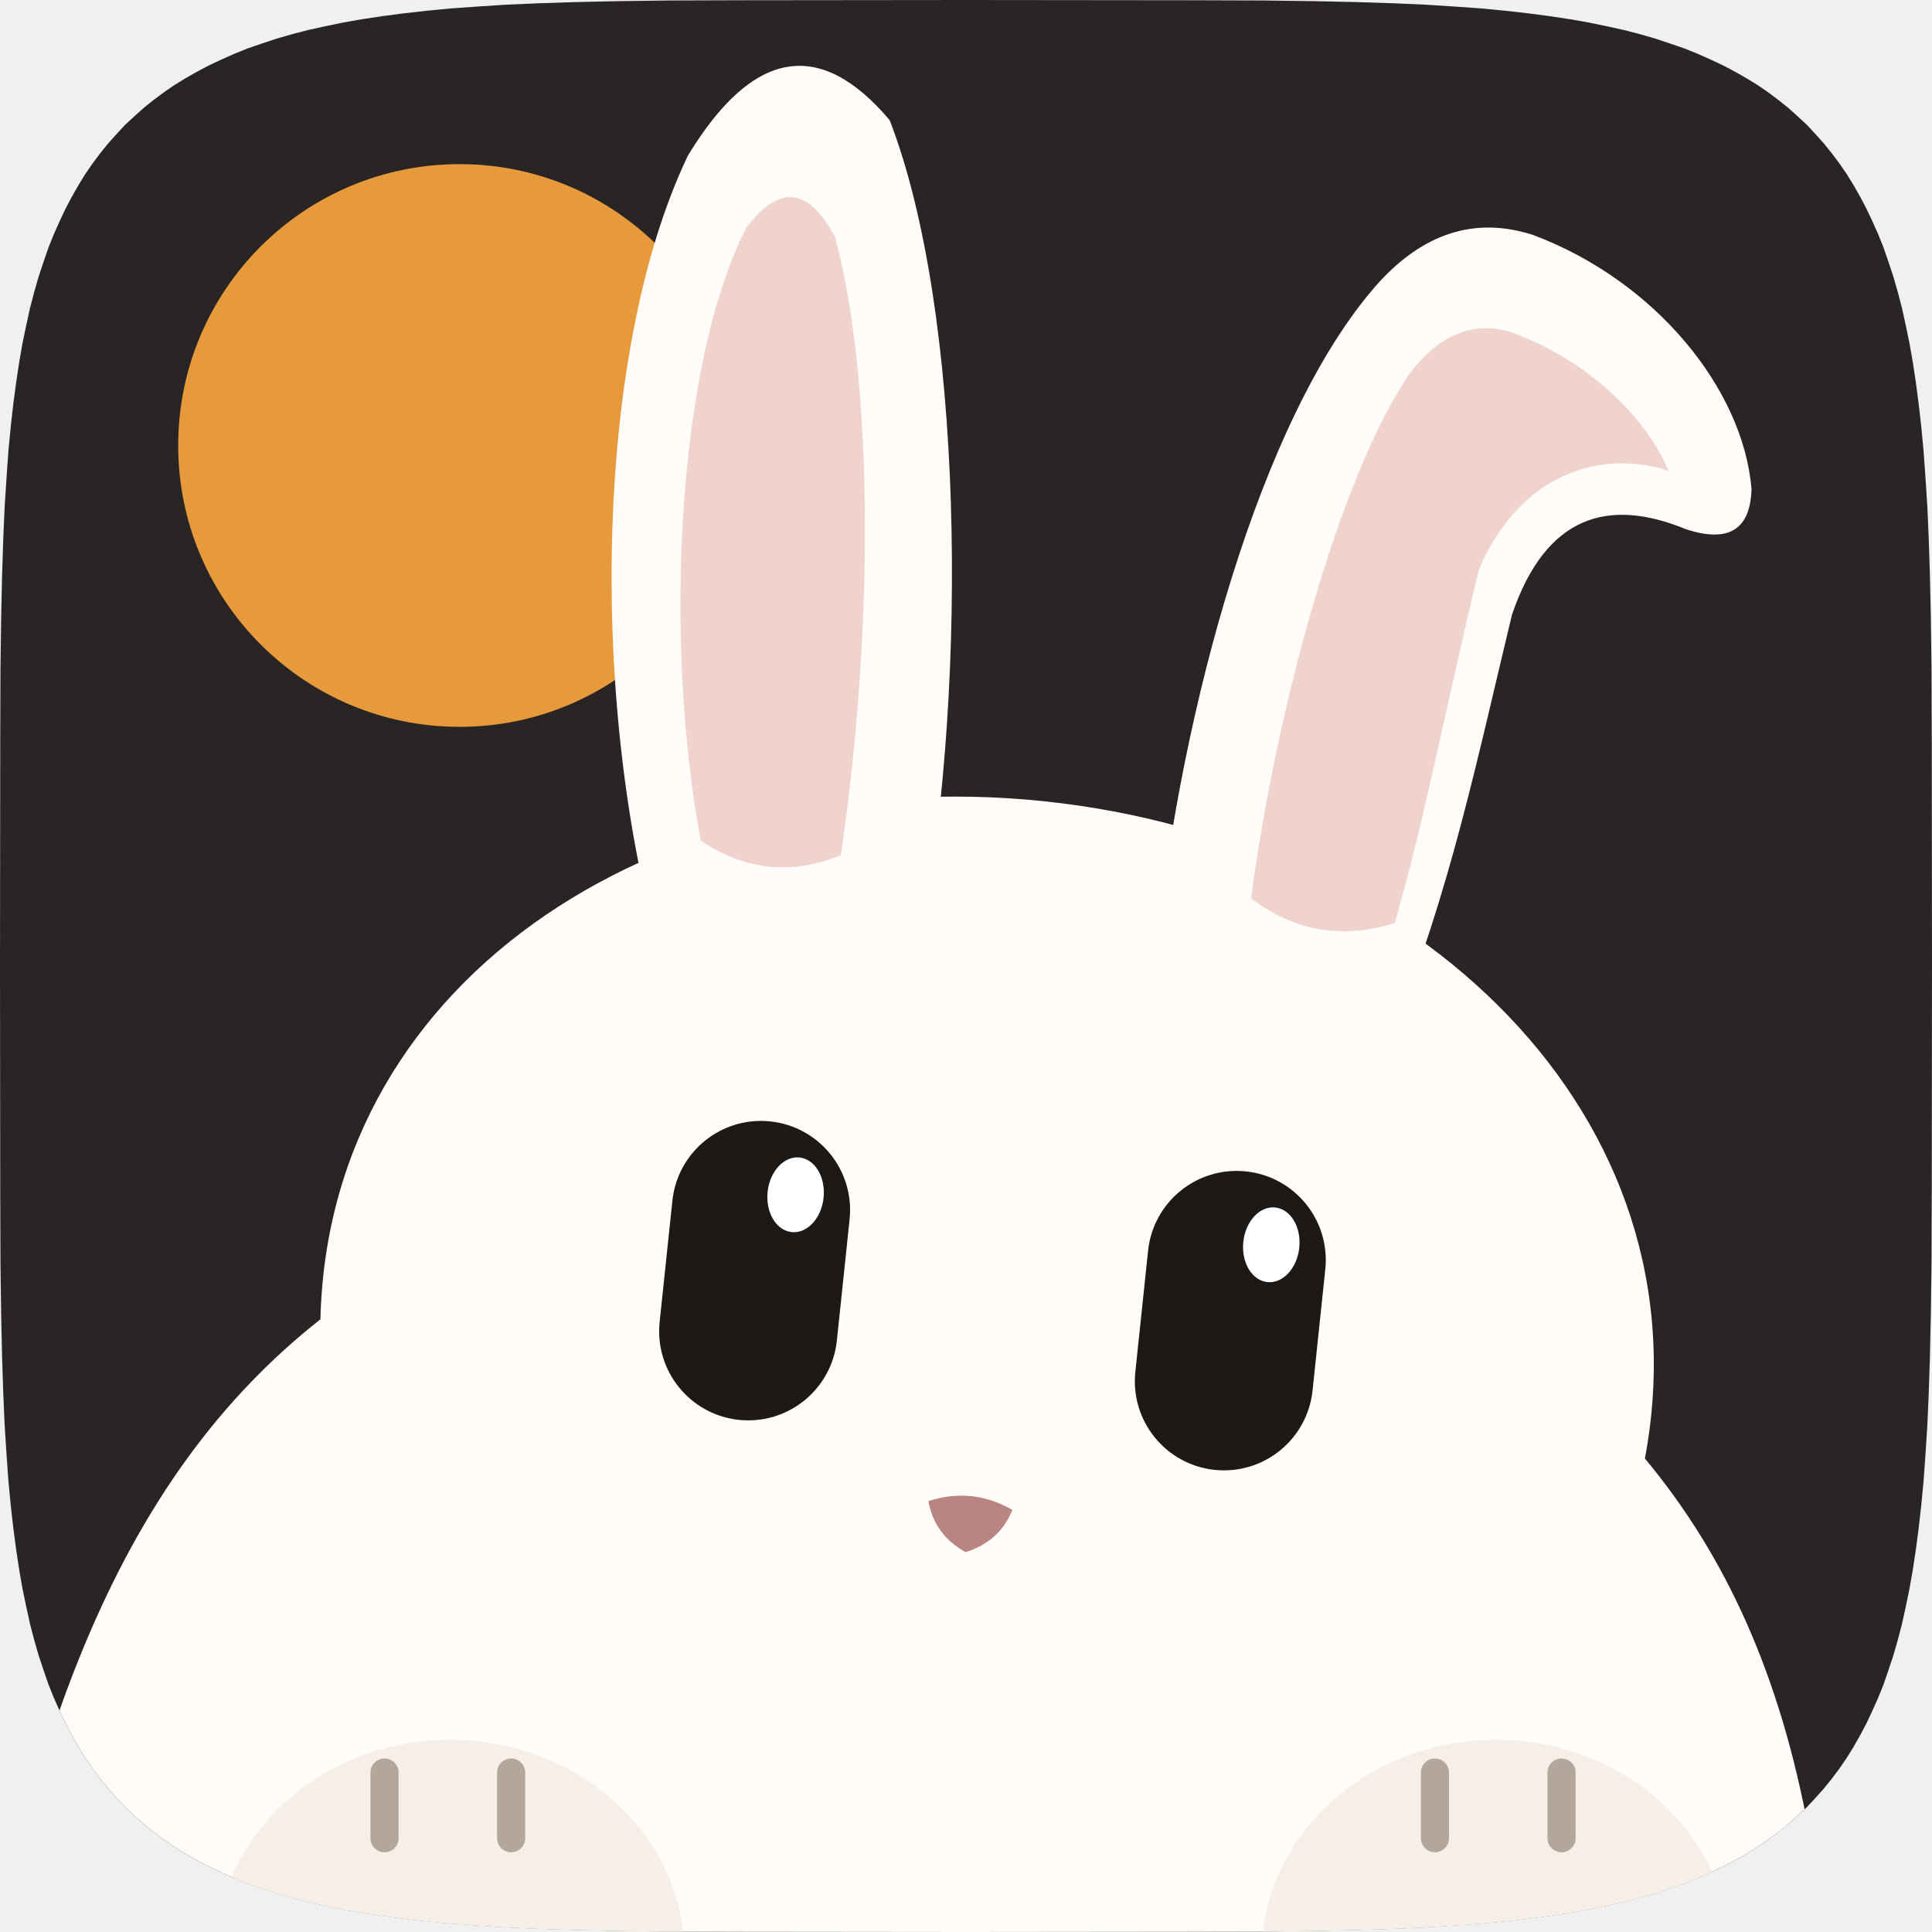
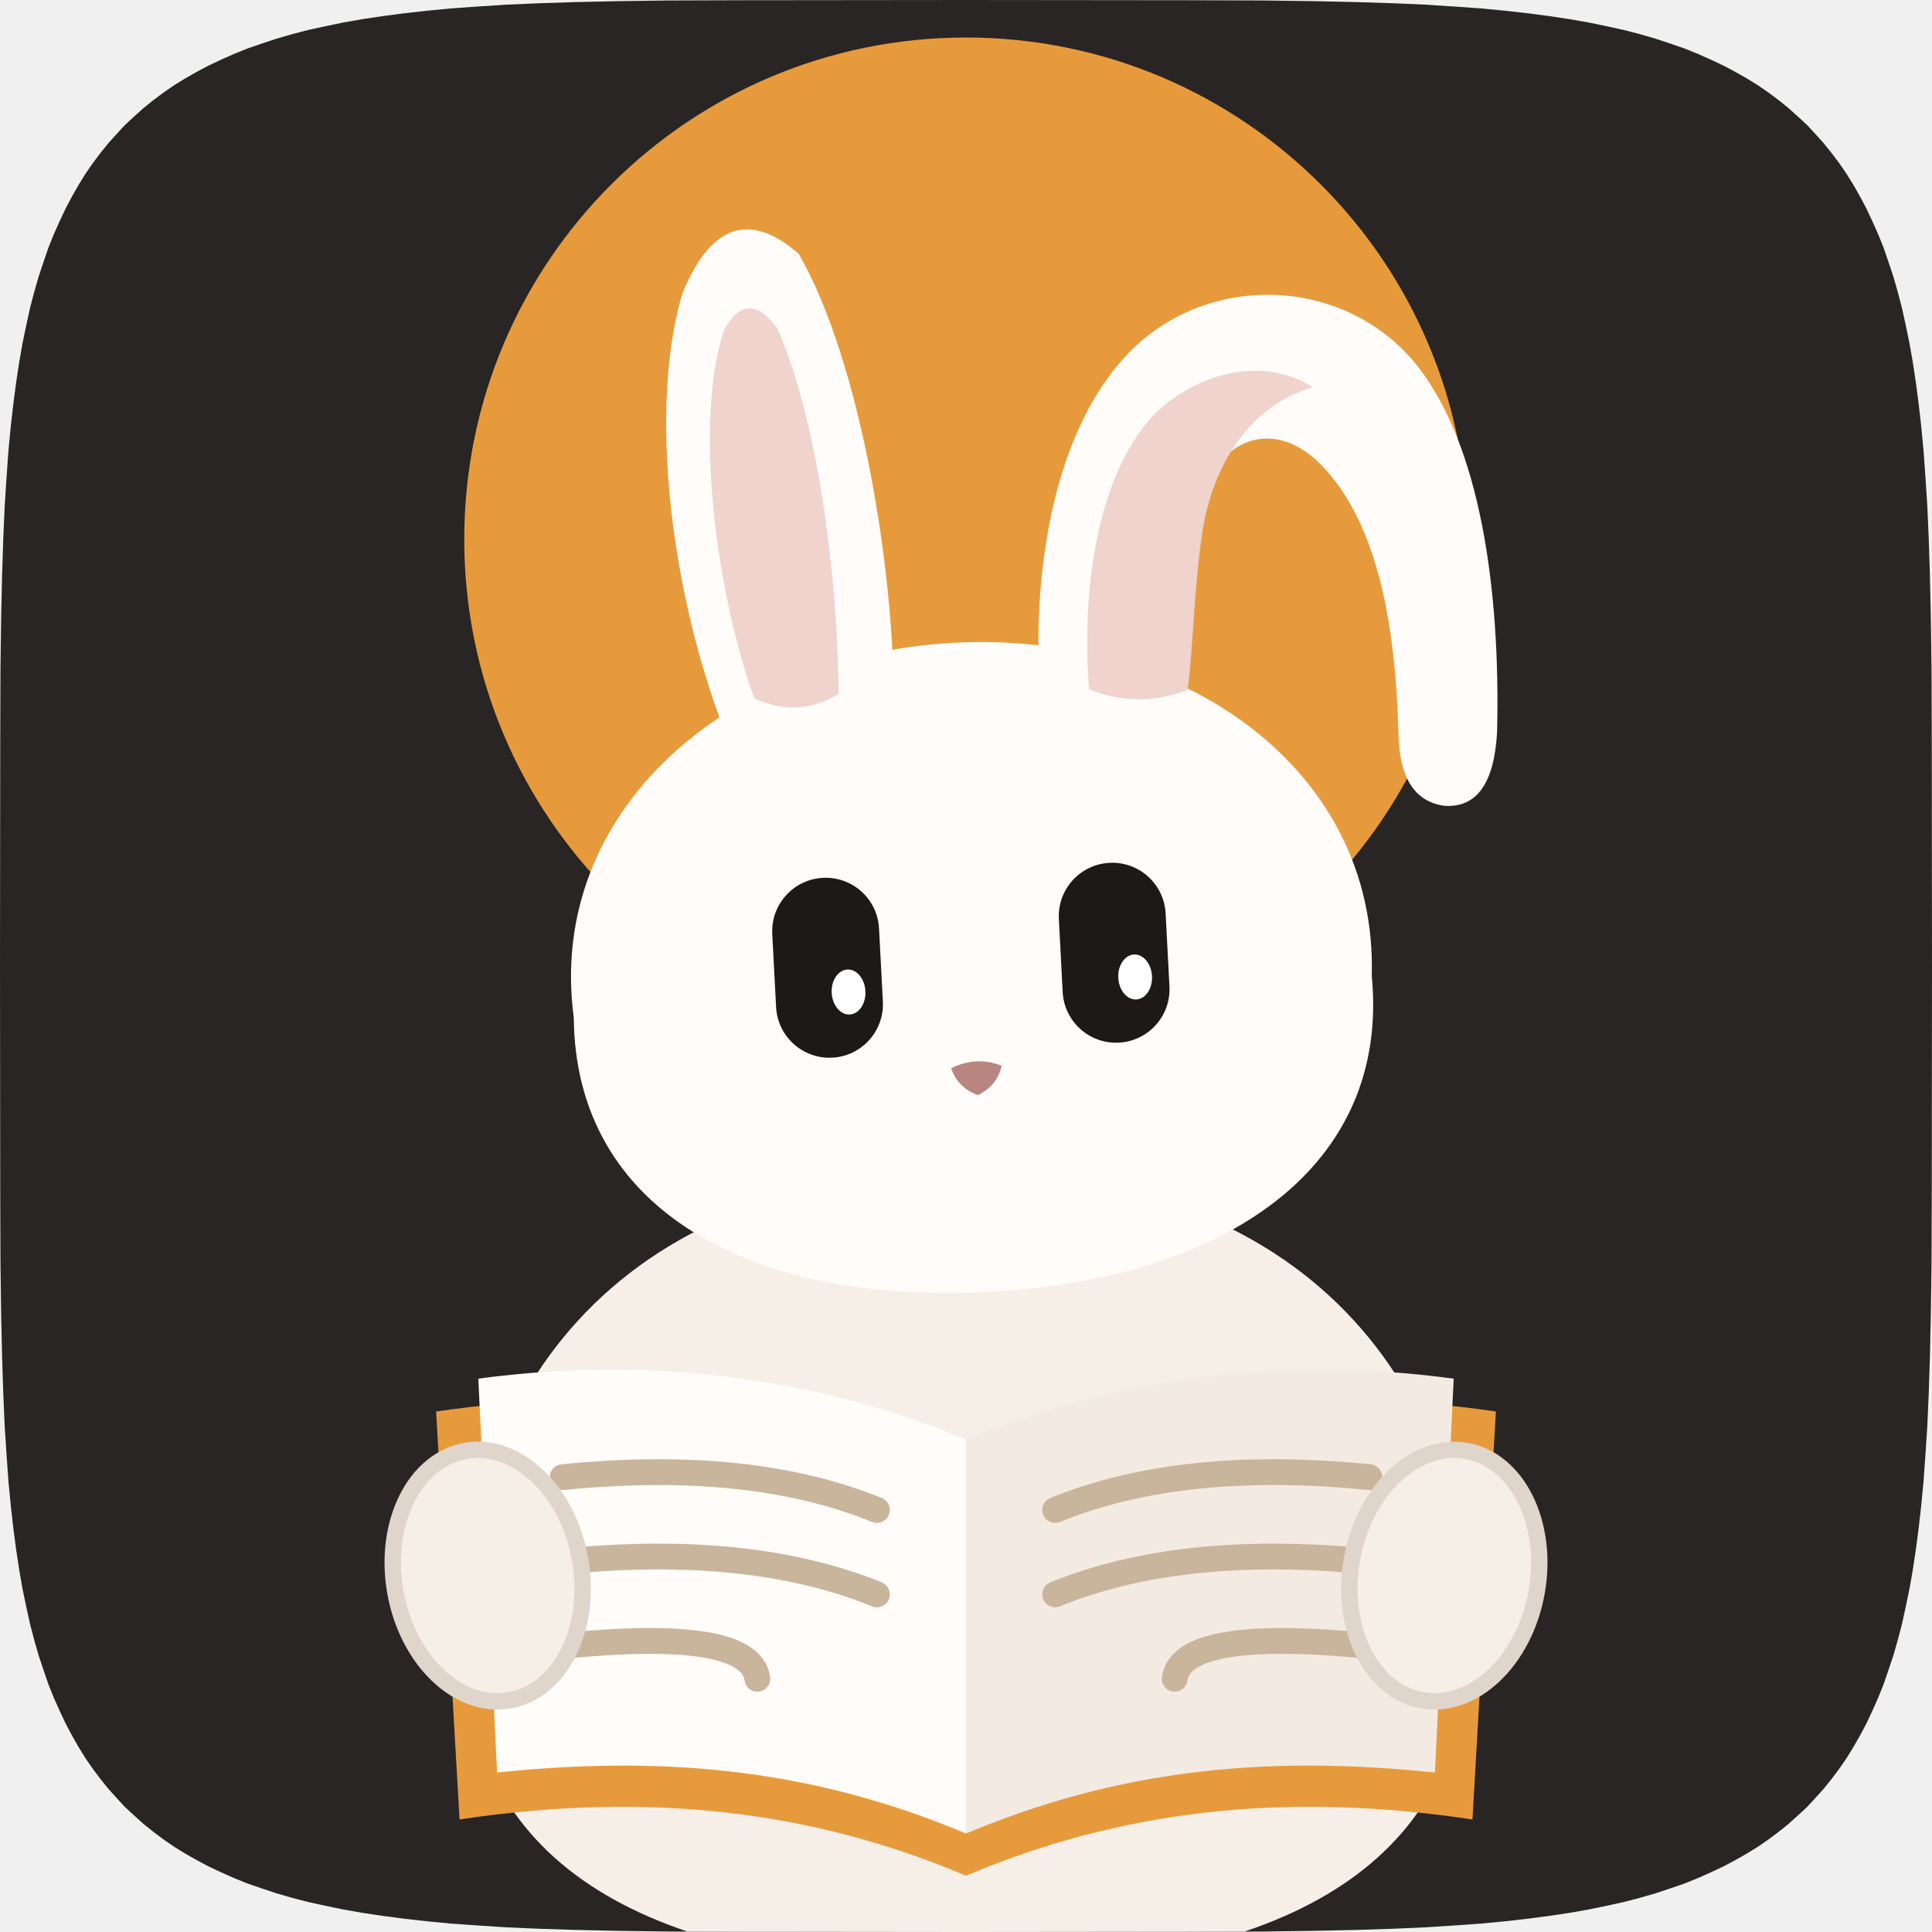
<svg xmlns="http://www.w3.org/2000/svg" viewBox="100 100 824 824" role="img" aria-label="Sidonie 伴学">
  <defs>
    <path id="tile" d="M924.0 512.0 L923.9 608.0 L923.8 638.6 L923.5 660.9 L923.1 679.0 L922.6 694.5 L922.0 708.2 L921.2 720.5 L920.4 731.8 L919.4 742.2 L918.3 751.9 L917.1 761.0 L915.8 769.6 L914.4 777.6 L912.8 785.3 L911.2 792.6 L909.4 799.5 L907.5 806.1 L905.4 812.4 L903.3 818.5 L901.0 824.2 L898.5 829.8 L896.0 835.1 L893.3 840.2 L890.5 845.1 L887.6 849.8 L884.5 854.3 L881.2 858.7 L877.9 862.8 L874.3 866.8 L870.7 870.7 L866.8 874.3 L862.8 877.9 L858.7 881.2 L854.3 884.5 L849.8 887.6 L845.1 890.5 L840.2 893.3 L835.1 896.0 L829.8 898.5 L824.2 901.0 L818.5 903.3 L812.4 905.4 L806.1 907.5 L799.5 909.4 L792.6 911.2 L785.3 912.8 L777.6 914.4 L769.6 915.8 L761.0 917.1 L751.9 918.3 L742.2 919.4 L731.8 920.4 L720.5 921.2 L708.2 922.0 L694.5 922.6 L679.0 923.1 L660.9 923.5 L638.6 923.8 L608.0 923.9 L512.0 924.0 L416.0 923.9 L385.4 923.8 L363.1 923.5 L345.0 923.1 L329.5 922.6 L315.8 922.0 L303.5 921.2 L292.2 920.4 L281.8 919.4 L272.1 918.3 L263.0 917.1 L254.4 915.8 L246.4 914.4 L238.7 912.8 L231.4 911.2 L224.5 909.4 L217.9 907.5 L211.6 905.4 L205.5 903.3 L199.8 901.0 L194.2 898.5 L188.9 896.0 L183.8 893.3 L178.9 890.5 L174.2 887.6 L169.7 884.5 L165.3 881.2 L161.2 877.9 L157.2 874.3 L153.3 870.7 L149.7 866.8 L146.1 862.8 L142.8 858.7 L139.5 854.3 L136.4 849.8 L133.5 845.1 L130.7 840.2 L128.0 835.1 L125.5 829.8 L123.0 824.2 L120.7 818.5 L118.6 812.4 L116.5 806.1 L114.6 799.5 L112.8 792.6 L111.2 785.3 L109.6 777.6 L108.2 769.6 L106.9 761.0 L105.7 751.9 L104.6 742.2 L103.6 731.8 L102.8 720.5 L102.0 708.2 L101.4 694.5 L100.9 679.0 L100.5 660.9 L100.2 638.6 L100.1 608.0 L100.0 512.0 L100.1 416.0 L100.2 385.4 L100.5 363.1 L100.9 345.0 L101.4 329.5 L102.0 315.8 L102.8 303.5 L103.6 292.2 L104.6 281.8 L105.7 272.1 L106.9 263.0 L108.2 254.4 L109.6 246.4 L111.2 238.7 L112.8 231.4 L114.6 224.5 L116.5 217.9 L118.6 211.6 L120.7 205.5 L123.0 199.8 L125.5 194.2 L128.0 188.9 L130.7 183.8 L133.5 178.9 L136.4 174.2 L139.5 169.7 L142.8 165.3 L146.1 161.2 L149.7 157.2 L153.3 153.3 L157.2 149.7 L161.2 146.1 L165.3 142.8 L169.7 139.5 L174.2 136.4 L178.9 133.5 L183.8 130.7 L188.9 128.0 L194.2 125.5 L199.8 123.0 L205.5 120.7 L211.6 118.6 L217.9 116.5 L224.5 114.6 L231.4 112.8 L238.7 111.2 L246.4 109.6 L254.4 108.2 L263.0 106.9 L272.1 105.7 L281.8 104.6 L292.2 103.6 L303.5 102.8 L315.8 102.0 L329.5 101.4 L345.0 100.9 L363.1 100.5 L385.4 100.2 L416.0 100.1 L512.0 100.0 L608.0 100.1 L638.6 100.2 L660.9 100.5 L679.0 100.9 L694.5 101.4 L708.2 102.0 L720.5 102.8 L731.8 103.6 L742.2 104.6 L751.9 105.7 L761.0 106.9 L769.6 108.2 L777.6 109.6 L785.3 111.2 L792.6 112.8 L799.5 114.6 L806.1 116.5 L812.4 118.6 L818.5 120.7 L824.2 123.0 L829.8 125.5 L835.1 128.0 L840.2 130.7 L845.1 133.5 L849.8 136.4 L854.3 139.5 L858.7 142.8 L862.8 146.1 L866.8 149.7 L870.7 153.3 L874.3 157.2 L877.9 161.2 L881.2 165.3 L884.5 169.7 L887.6 174.2 L890.5 178.9 L893.3 183.8 L896.0 188.9 L898.5 194.2 L901.0 199.8 L903.3 205.5 L905.4 211.6 L907.5 217.9 L909.4 224.5 L911.2 231.4 L912.8 238.7 L914.4 246.4 L915.8 254.4 L917.1 263.0 L918.3 272.1 L919.4 281.8 L920.4 292.2 L921.2 303.5 L922.0 315.8 L922.6 329.5 L923.1 345.0 L923.5 363.1 L923.8 385.4 L923.9 416.0 Z" />
    <clipPath id="clip">
      <use href="#tile" />
    </clipPath>
  </defs>
  <use href="#tile" fill="#292524" />
  <g clip-path="url(#clip)">
-     <circle cx="296" cy="290" r="120" fill="#e79a3b" />
-     <g transform="rotate(6 512 760)">
+     <circle cx="512" cy="330" r="214" fill="#e79a3b" />
+     <path d="M 512 600 C 664 600 730 700 726 806 C 722 900 640 940 512 940 C 384 940 302 900 298 806 C 294 700 360 600 512 600 Z" fill="#f6efe8" />
+     <g transform="translate(512 470) rotate(-3) scale(0.6) translate(-512 -600)">
      <g fill="#fffcf9">
        <path d="M 356 522 C 316 424 300 272 332 182 Q 366 110 416 158 C 456 236 474 392 466 498 Z" />
-         <path d="M 566 496 C 566 396 586 268 630 206 Q 656 170 694 178 C 748 192 790 234 798 276 Q 800 302 772 296 C 738 286 712 296 702 340 C 694 400 688 462 670 522 Z" />
-         <path d="M 112 1110 C 112 884 152 766 228 692 C 216 544 352 440 512 440 C 672 440 808 544 796 692 C 872 766 912 884 912 1110 Z" />
+         <path d="M 572 500 C 566 404 588 290 652 236 C 712 186 806 196 852 262 C 892 320 902 420 894 524 Q 888 578 854 574 Q 822 568 824 520 C 826 440 816 366 776 324 C 738 286 694 314 684 372 C 676 420 678 470 674 512 Z" />
+         <path d="M 228 692 C 216 544 352 440 512 440 C 672 440 808 544 796 692 C 802 828 682 902 512 902 C 342 902 222 828 228 692 Z" />
      </g>
      <path d="M 368 472 C 344 392 336 272 360 210 Q 378 180 398 210 C 422 272 432 382 428 472 Q 398 488 368 472 Z" fill="#efd3cc" />
-       <path d="M 604 472 C 606 394 622 290 648 242 Q 664 216 688 220 C 722 228 750 250 762 272 C 734 266 700 278 686 322 C 678 382 674 432 666 476 Q 634 490 604 472 Z" fill="#efd3cc" />
-       <rect x="372" y="588" width="76" height="128" rx="38" fill="#1c1917" />
-       <rect x="576" y="588" width="76" height="128" rx="38" fill="#1c1917" />
-       <ellipse cx="424" cy="618" rx="12" ry="16" fill="#fff" />
-       <ellipse cx="628" cy="618" rx="12" ry="16" fill="#fff" />
+       <path d="M 606 478 C 604 402 622 322 664 284 C 700 254 746 250 776 272 C 732 282 702 322 692 372 C 684 412 682 448 676 482 Q 640 494 606 478 Z" fill="#efd3cc" />
+       <rect x="372" y="602" width="76" height="128" rx="38" fill="#1c1917" />
+       <rect x="576" y="602" width="76" height="128" rx="38" fill="#1c1917" />
+       <ellipse cx="424" cy="684" rx="12" ry="16" fill="#fff" opacity="1" />
+       <ellipse cx="628" cy="684" rx="12" ry="16" fill="#fff" opacity="1" />
      <path d="M 494 742 Q 512 734 530 742 Q 526 756 512 762 Q 498 756 494 742 Z" fill="#b98580" />
    </g>
-     <ellipse cx="292" cy="934" rx="100" ry="92" fill="#f6efe8" />
-     <ellipse cx="738" cy="934" rx="100" ry="92" fill="#f6efe8" />
-     <g stroke="#b3a69b" stroke-width="12" stroke-linecap="round">
-       <path d="M 264 856 L 264 884" />
-       <path d="M 318 856 L 318 884" />
-       <path d="M 712 856 L 712 884" />
-       <path d="M 766 856 L 766 884" />
+     <path d="M 512 728 C 446 700 368 690 286 702 L 296 876 C 376 864 446 872 512 900 C 578 872 648 864 728 876 L 738 702 C 656 690 578 700 512 728 Z" fill="#e79a3b" />
+     <path d="M 512 714 C 450 688 378 678 304 688 L 312 856 C 388 848 450 856 512 882 Z" fill="#fffcf9" />
+     <path d="M 512 714 C 574 688 646 678 720 688 L 712 856 C 636 848 574 856 512 882 Z" fill="#f3ebe2" />
+     <g stroke="#c9b49c" stroke-width="11" stroke-linecap="round" fill="none">
+       <path d="M 340 730 Q 420 722 474 744" />
+       <path d="M 550 744 Q 604 722 684 730" />
+       <path d="M 340 766 Q 420 758 474 780" />
+       <path d="M 550 780 Q 604 758 684 766" />
+       <path d="M 340 802 Q 420 794 423 816" />
+       <path d="M 601 816 Q 604 794 684 802" />
+     </g>
+     <g fill="#f6efe8" stroke="#e0d5ca" stroke-width="7">
+       <ellipse cx="308" cy="772" rx="40" ry="54" transform="rotate(-10 308 772)" />
+       <ellipse cx="716" cy="772" rx="40" ry="54" transform="rotate(10 716 772)" />
    </g>
  </g>
</svg>
